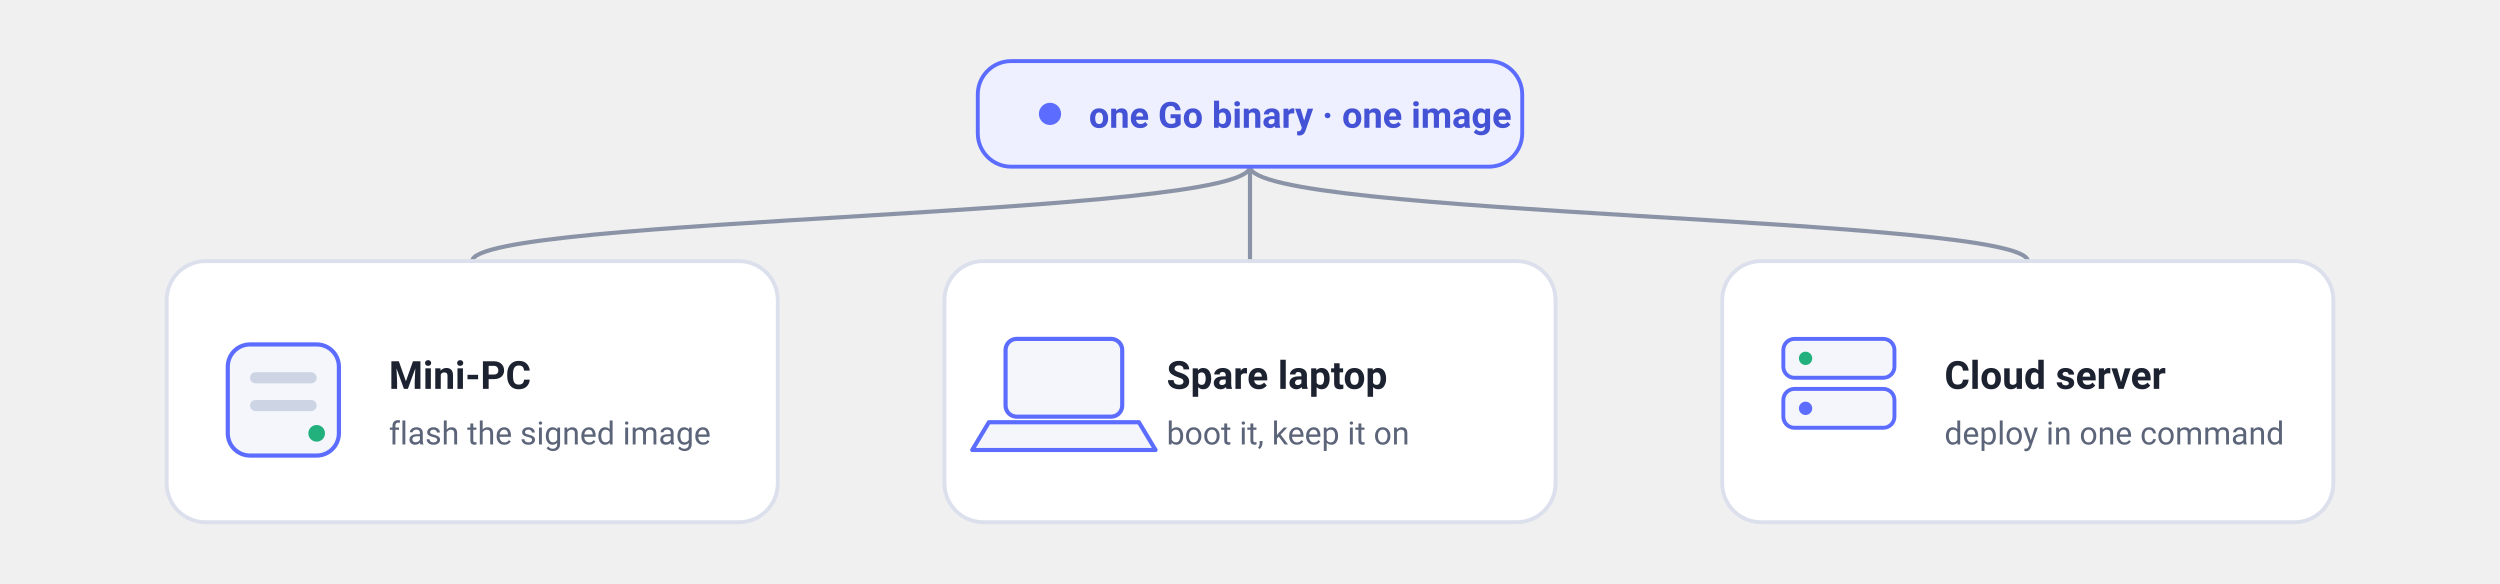
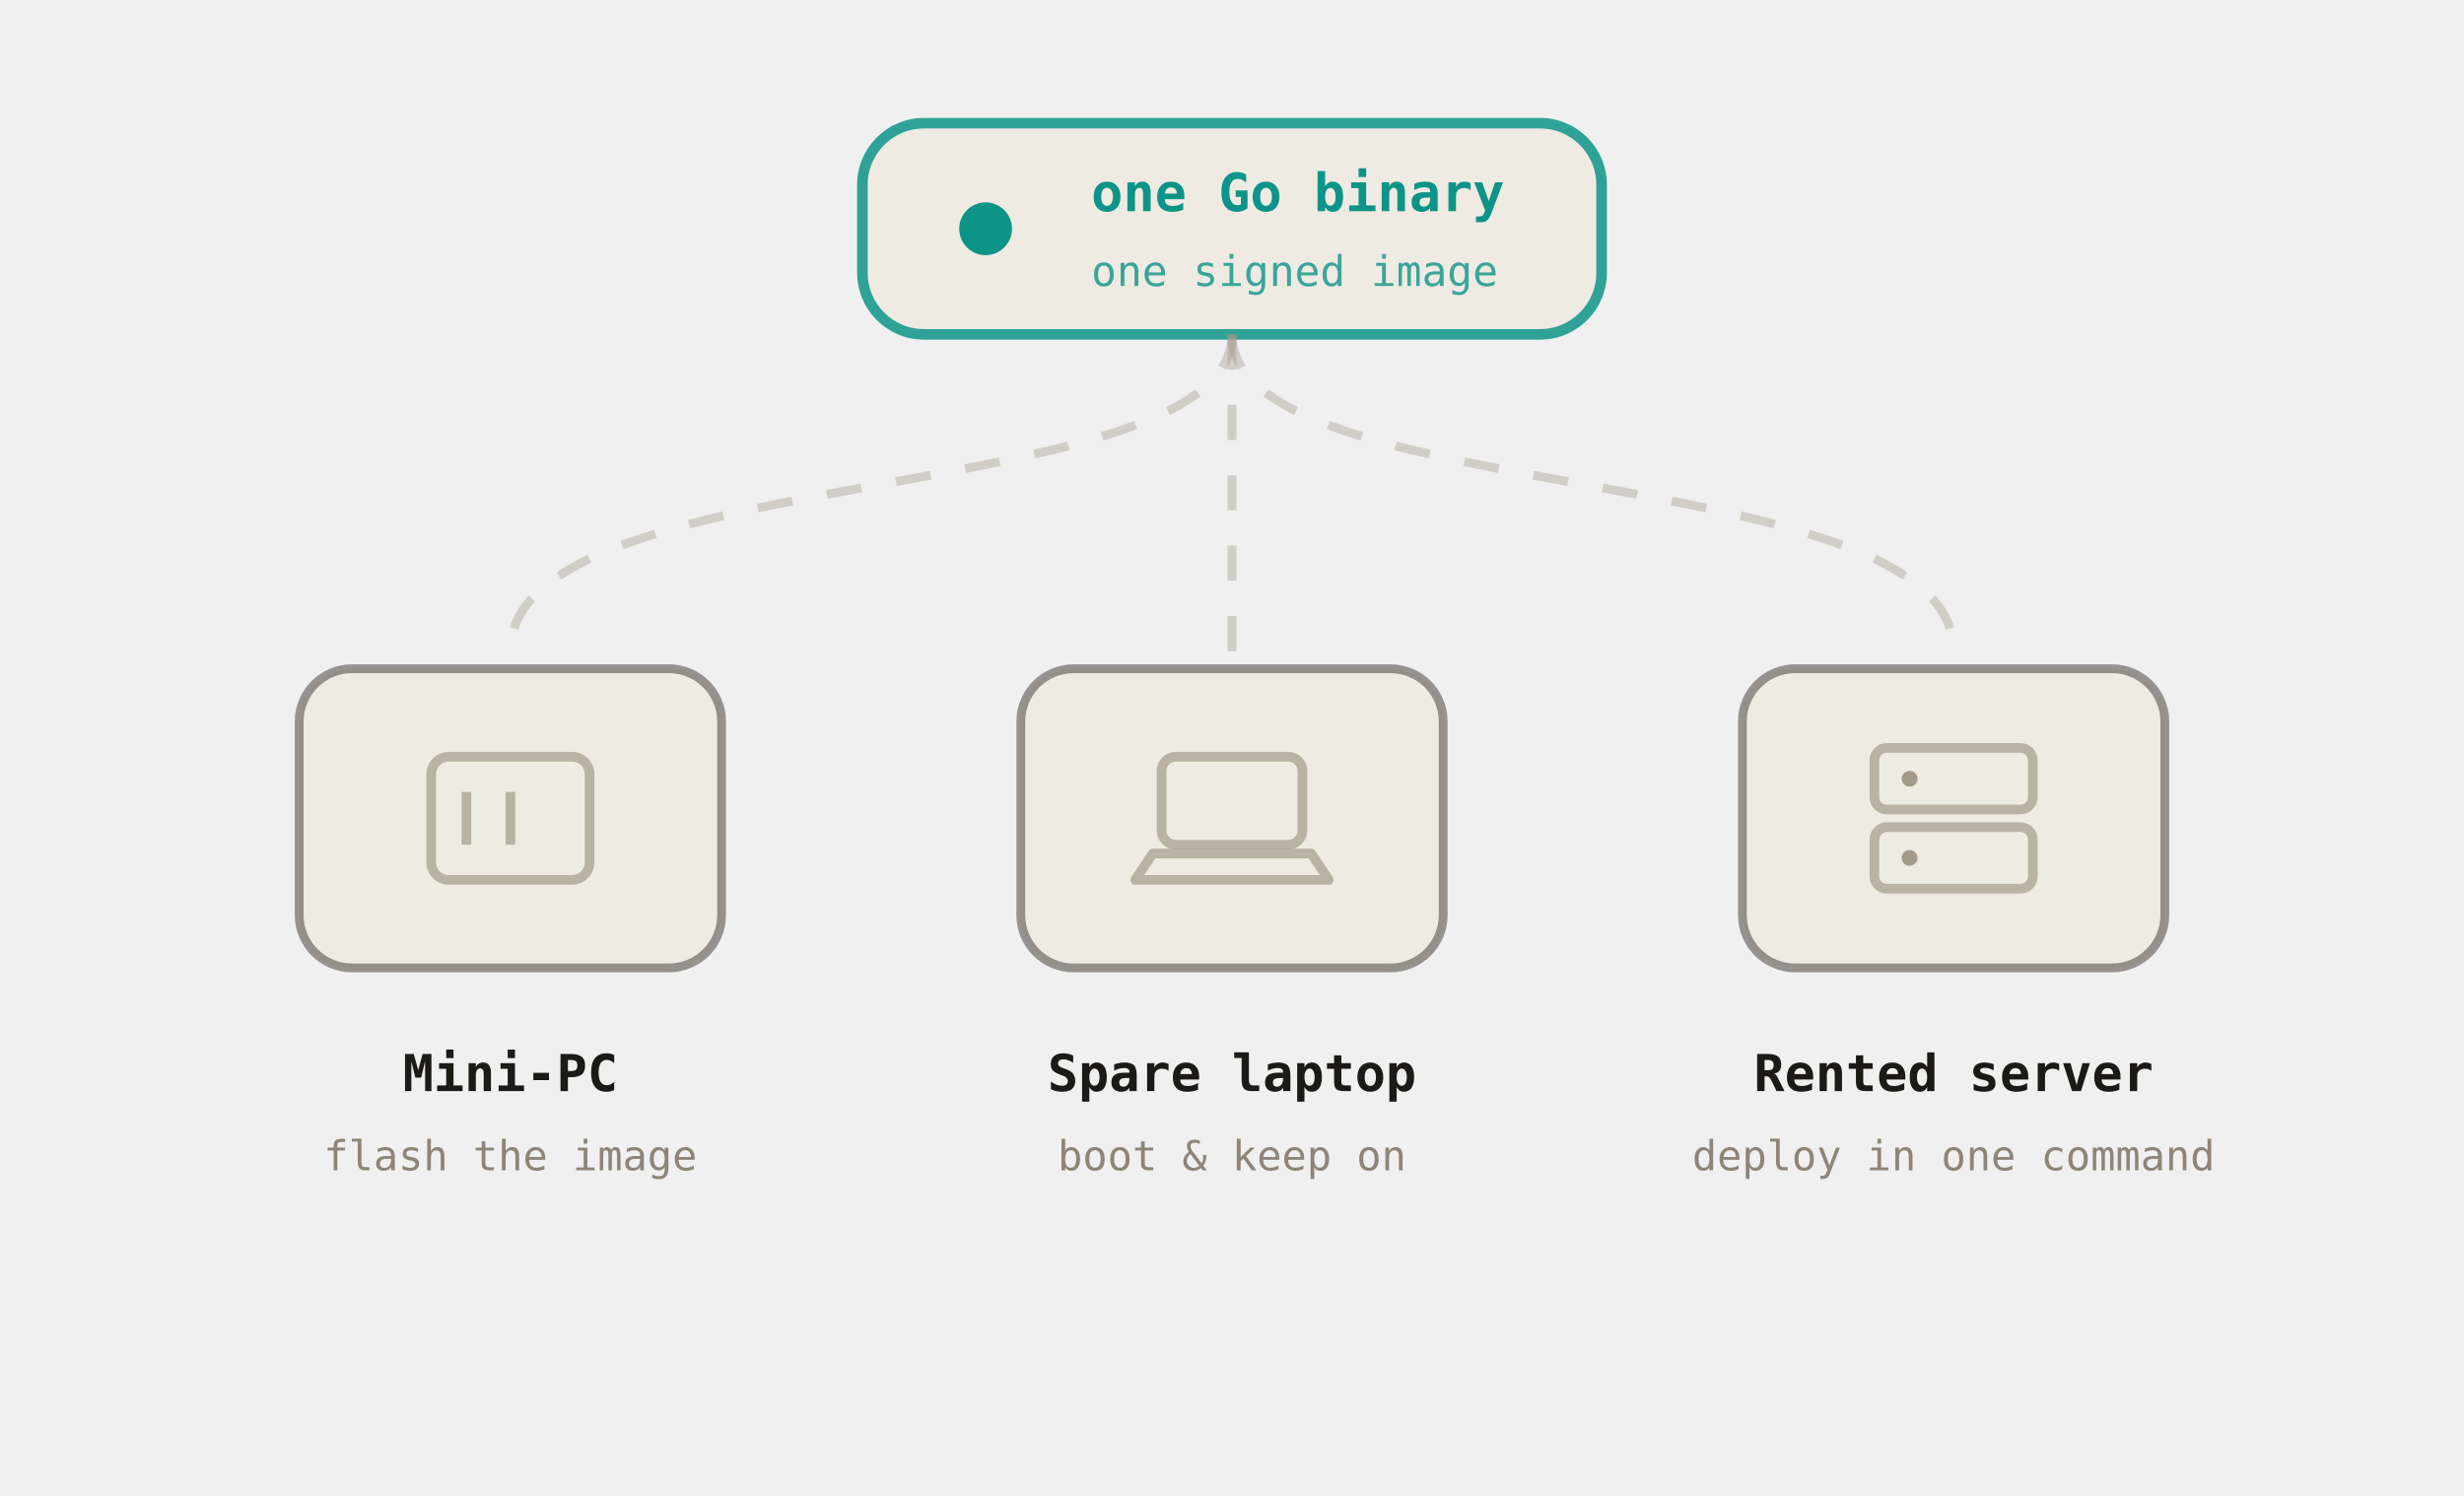
- <svg xmlns="http://www.w3.org/2000/svg" viewBox="0 0 900 210" width="900" height="210" role="img" aria-labelledby="rl-title rl-desc" font-family="-apple-system, BlinkMacSystemFont, 'Segoe UI', Roboto, Helvetica, Arial, sans-serif">
-   <path d="M450 60 C450 78 170 78 170 94" fill="none" stroke="#8b93a7" stroke-width="1.5" />
-   <path d="M450 60 L450 94" fill="none" stroke="#8b93a7" stroke-width="1.5" />
-   <path d="M450 60 C450 78 730 78 730 94" fill="none" stroke="#8b93a7" stroke-width="1.5" />
-   <rect x="352" y="22" width="196" height="38" rx="12" fill="#eef0ff" stroke="#5b6cff" stroke-width="1.4" />
-   <circle cx="378" cy="41" r="4" fill="#5b6cff" />
-   <text x="392" y="46" font-size="13" font-weight="600" fill="#4453d6">one Go binary · one image</text>
-   <rect x="60" y="94" width="220" height="94" rx="14" fill="#ffffff" stroke="#dbe0ec" stroke-width="1.4" />
-   <rect x="82" y="124" width="40" height="40" rx="8" fill="#f4f6fb" stroke="#5b6cff" stroke-width="1.5" />
-   <rect x="90" y="134" width="24" height="4" rx="2" fill="#cdd4e4" />
-   <rect x="90" y="144" width="24" height="4" rx="2" fill="#cdd4e4" />
-   <circle cx="114" cy="156" r="3" fill="#22b07d" />
-   <text x="140" y="140" font-size="14" font-weight="600" fill="#1c2230">Mini-PC</text>
-   <text x="140" y="160" font-size="11.5" fill="#5b6478">flash the signed image</text>
-   <rect x="340" y="94" width="220" height="94" rx="14" fill="#ffffff" stroke="#dbe0ec" stroke-width="1.4" />
-   <rect x="362" y="122" width="42" height="28" rx="4" fill="#f4f6fb" stroke="#5b6cff" stroke-width="1.5" />
-   <path d="M356 152 H410 L416 162 H350 Z" fill="#f4f6fb" stroke="#5b6cff" stroke-width="1.5" stroke-linejoin="round" />
-   <text x="420" y="140" font-size="14" font-weight="600" fill="#1c2230">Spare laptop</text>
-   <text x="420" y="160" font-size="11.5" fill="#5b6478">boot it, keep it on</text>
-   <rect x="620" y="94" width="220" height="94" rx="14" fill="#ffffff" stroke="#dbe0ec" stroke-width="1.4" />
-   <rect x="642" y="122" width="40" height="14" rx="4" fill="#f4f6fb" stroke="#5b6cff" stroke-width="1.4" />
-   <rect x="642" y="140" width="40" height="14" rx="4" fill="#f4f6fb" stroke="#5b6cff" stroke-width="1.4" />
-   <circle cx="650" cy="129" r="2.4" fill="#22b07d" />
-   <circle cx="650" cy="147" r="2.4" fill="#5b6cff" />
-   <text x="700" y="140" font-size="14" font-weight="600" fill="#1c2230">Cloud server</text>
-   <text x="700" y="160" font-size="11.5" fill="#5b6478">deploy in one command</text>
+ <svg xmlns="http://www.w3.org/2000/svg" viewBox="0 0 280 170" role="img" aria-labelledby="hi-run-title hi-run-desc" preserveAspectRatio="xMidYMid meet" style="display:block;width:100%;height:auto" fill="none">
+   <g data-tone="accent" color="#0d9488">
+     <rect x="98" y="14" width="84" height="24" rx="7" fill="#efebe3" stroke="currentColor" stroke-width="1.2" stroke-opacity="0.85" />
+     <circle cx="112" cy="26" r="3" fill="currentColor" />
+     <text fill="currentColor" x="124" y="24" font-family="ui-monospace, 'SF Mono', 'JetBrains Mono', Menlo, monospace" font-size="6" font-weight="700">one Go binary</text>
+     <text fill="currentColor" x="124" y="32.5" font-family="ui-monospace, 'SF Mono', 'JetBrains Mono', Menlo, monospace" font-size="4.8" opacity="0.8">one signed image</text>
+   </g>
+   <g data-tone="ghost" color="#a49a89">
+     <path d="M140 38 C140 58 58 52 58 74" stroke="currentColor" stroke-width="1" stroke-opacity="0.4" stroke-dasharray="4 4" fill="none" />
+     <path d="M140 38 C140 58 140 52 140 74" stroke="currentColor" stroke-width="1" stroke-opacity="0.4" stroke-dasharray="4 4" fill="none" />
+     <path d="M140 38 C140 58 222 52 222 74" stroke="currentColor" stroke-width="1" stroke-opacity="0.4" stroke-dasharray="4 4" fill="none" />
+   </g>
+   <g data-tone="secondary" color="#3a352e">
+     <rect x="34" y="76" width="48" height="34" rx="6" fill="#efebe3" stroke="currentColor" stroke-width="1" stroke-opacity="0.5" />
+     <rect x="116" y="76" width="48" height="34" rx="6" fill="#efebe3" stroke="currentColor" stroke-width="1" stroke-opacity="0.5" />
+     <rect x="198" y="76" width="48" height="34" rx="6" fill="#efebe3" stroke="currentColor" stroke-width="1" stroke-opacity="0.5" />
+   </g>
+   <g data-tone="ghost" color="#a49a89">
+     <rect x="49" y="86" width="18" height="14" rx="2" stroke="currentColor" stroke-width="1.1" stroke-opacity="0.7" fill="none" />
+     <line x1="53" y1="90" x2="53" y2="96" stroke="currentColor" stroke-width="1.1" stroke-opacity="0.7" />
+     <line x1="58" y1="90" x2="58" y2="96" stroke="currentColor" stroke-width="1.1" stroke-opacity="0.7" />
+     <rect x="132" y="86" width="16" height="10" rx="1.6" stroke="currentColor" stroke-width="1.1" stroke-opacity="0.7" fill="none" />
+     <path d="M129 100 L151 100 L149 97 L131 97 Z" stroke="currentColor" stroke-width="1.1" stroke-opacity="0.7" stroke-linejoin="round" fill="none" />
+     <rect x="213" y="85" width="18" height="7" rx="1.4" stroke="currentColor" stroke-width="1.1" stroke-opacity="0.7" fill="none" />
+     <rect x="213" y="94" width="18" height="7" rx="1.4" stroke="currentColor" stroke-width="1.1" stroke-opacity="0.7" fill="none" />
+     <circle cx="217" cy="88.5" r="0.9" fill="currentColor" />
+     <circle cx="217" cy="97.5" r="0.9" fill="currentColor" />
+   </g>
+   <g data-tone="primary" color="#1c1a17">
+     <text fill="currentColor" x="58" y="124" text-anchor="middle" font-family="ui-monospace, 'SF Mono', 'JetBrains Mono', Menlo, monospace" font-size="5.8" font-weight="700">Mini-PC</text>
+     <text fill="currentColor" x="140" y="124" text-anchor="middle" font-family="ui-monospace, 'SF Mono', 'JetBrains Mono', Menlo, monospace" font-size="5.8" font-weight="700">Spare laptop</text>
+     <text fill="currentColor" x="222" y="124" text-anchor="middle" font-family="ui-monospace, 'SF Mono', 'JetBrains Mono', Menlo, monospace" font-size="5.8" font-weight="700">Rented server</text>
+   </g>
+   <g data-tone="faint" color="#7c7264">
+     <text fill="currentColor" x="58" y="133" text-anchor="middle" font-family="ui-monospace, 'SF Mono', 'JetBrains Mono', Menlo, monospace" font-size="4.7" opacity="0.85">flash the image</text>
+     <text fill="currentColor" x="140" y="133" text-anchor="middle" font-family="ui-monospace, 'SF Mono', 'JetBrains Mono', Menlo, monospace" font-size="4.7" opacity="0.85">boot &amp; keep on</text>
+     <text fill="currentColor" x="222" y="133" text-anchor="middle" font-family="ui-monospace, 'SF Mono', 'JetBrains Mono', Menlo, monospace" font-size="4.7" opacity="0.85">deploy in one command</text>
+   </g>
</svg>
